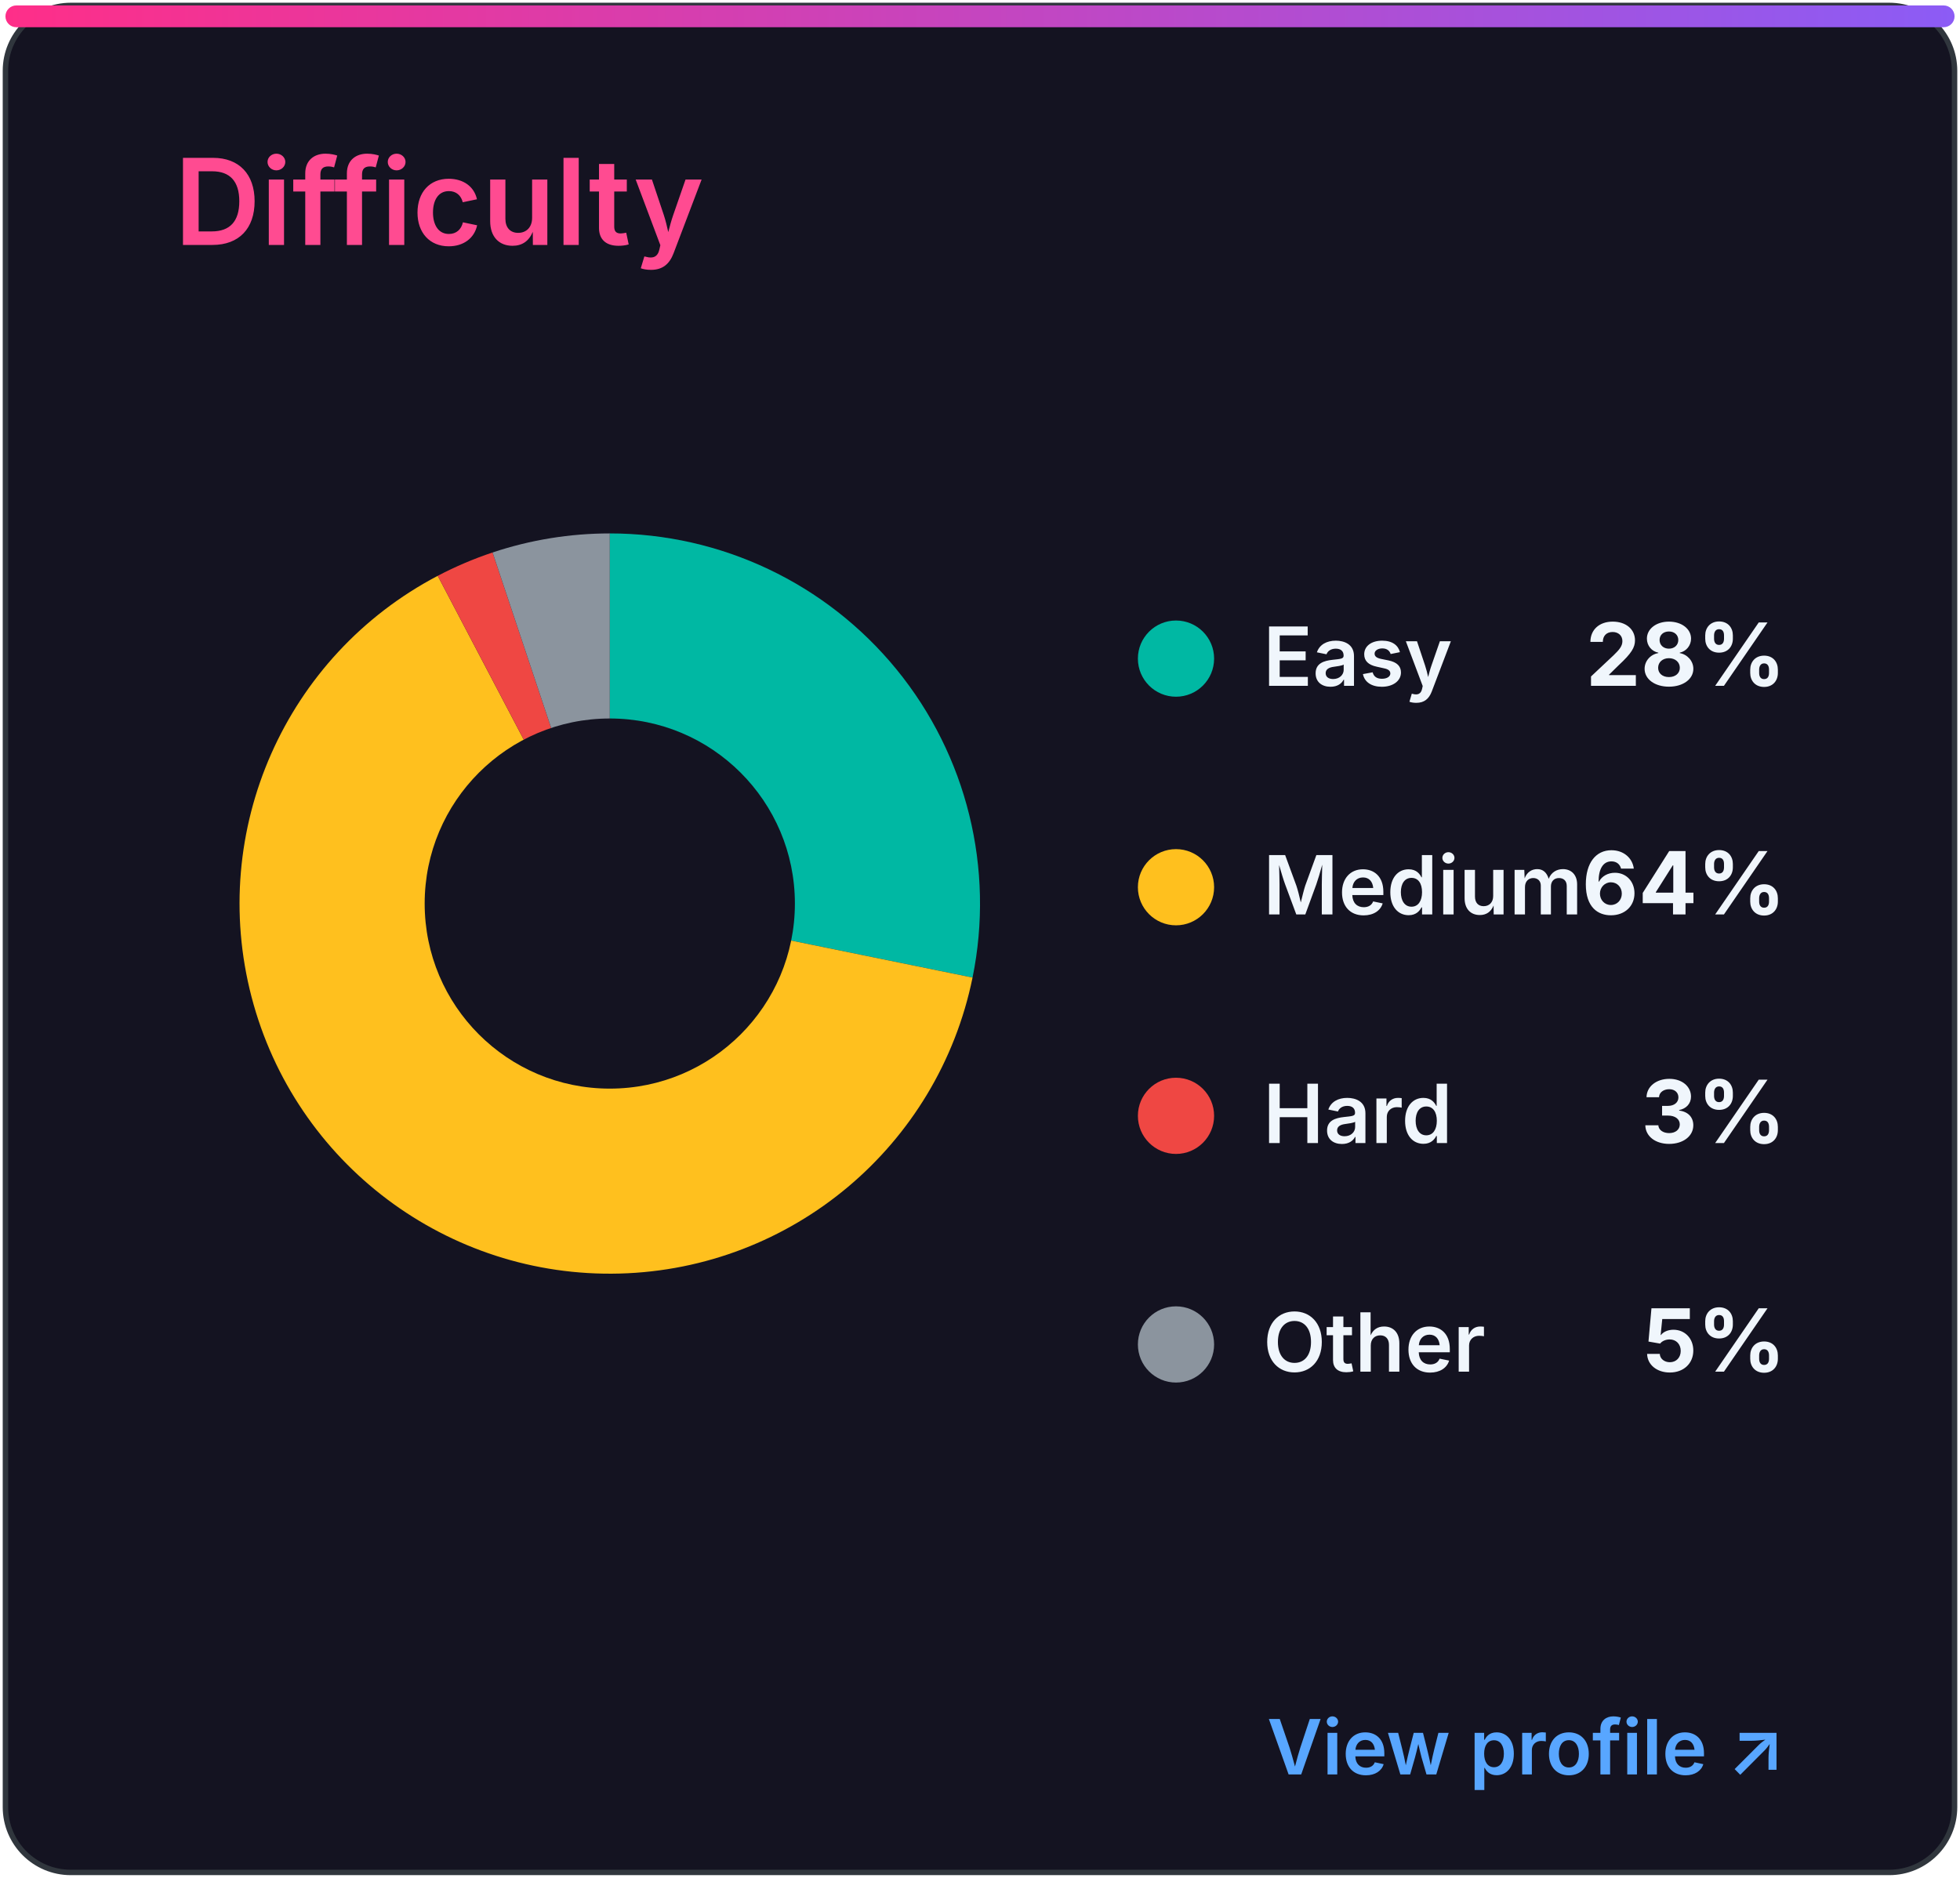
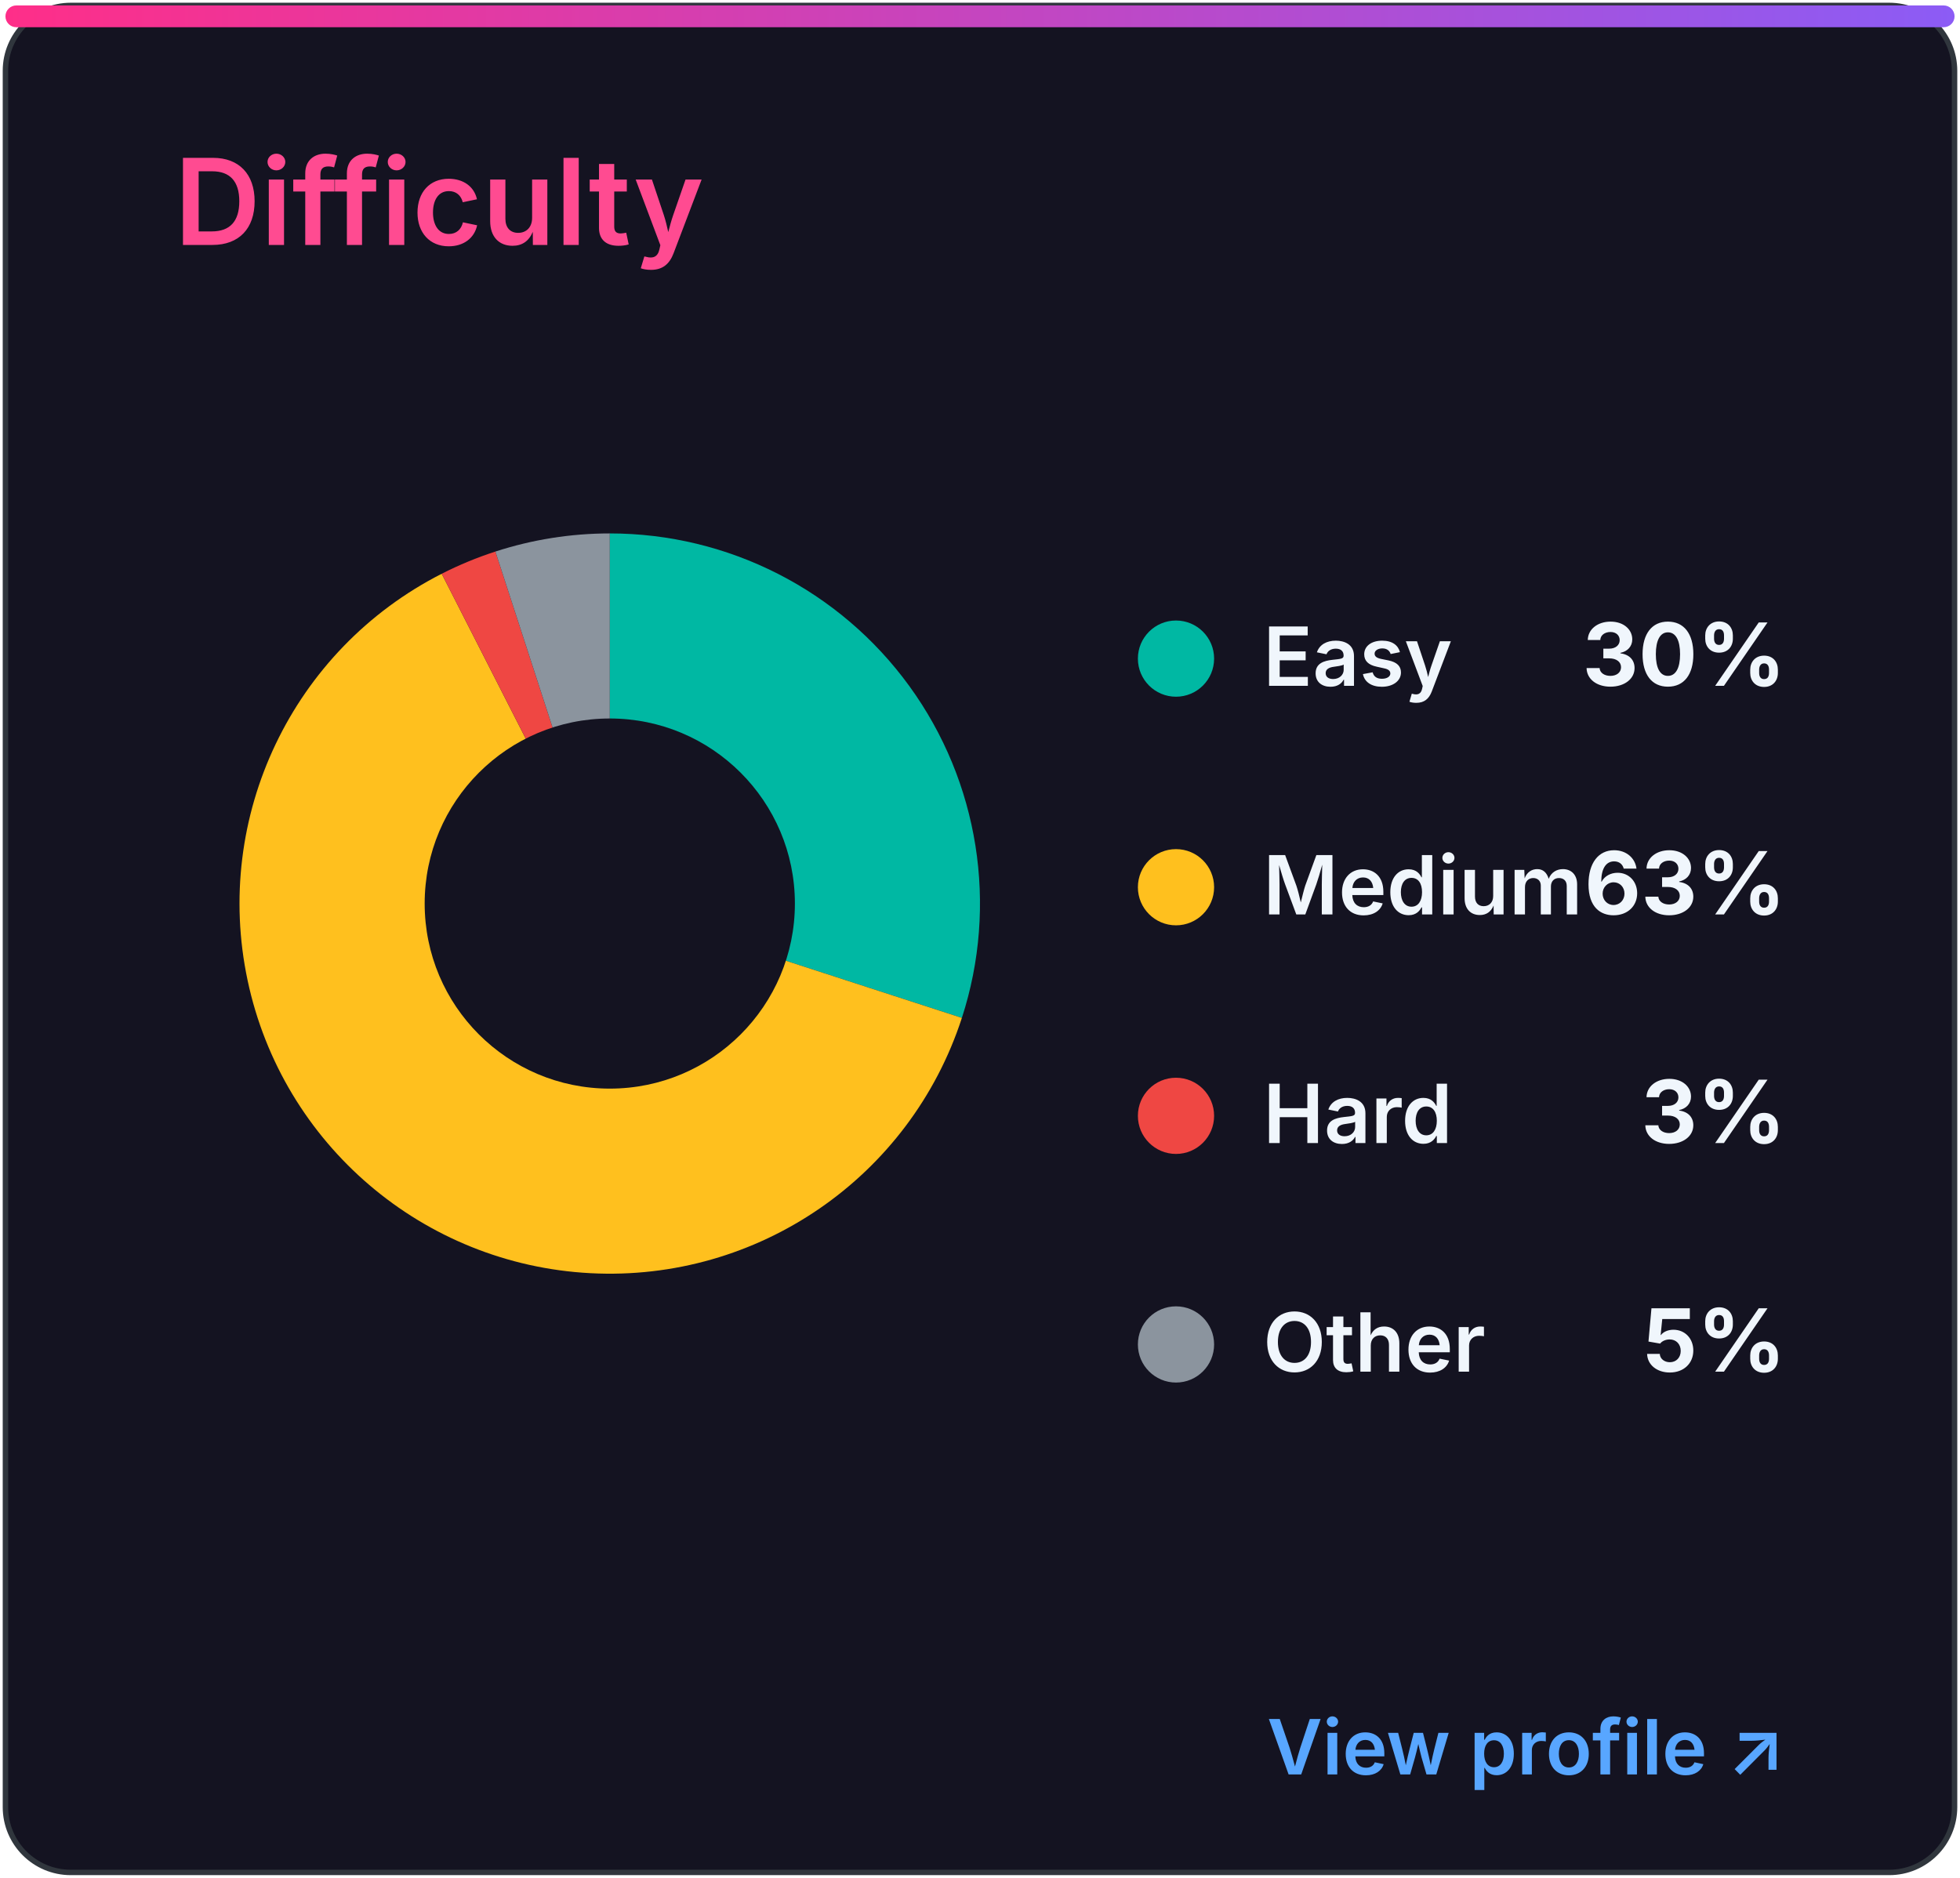
<svg xmlns="http://www.w3.org/2000/svg" width="360" height="345" viewBox="0 0 360 345" role="img" aria-labelledby="title desc">
  <defs>
    <linearGradient id="accent" x1="0" x2="1">
      <stop stop-color="#ff2e88" />
      <stop offset="1" stop-color="#8b5cf6" />
    </linearGradient>
    <clipPath id="bar">
      <rect x="32" y="82" width="296" height="8" rx="4" />
    </clipPath>
    <style>
.heading{font:600 22px -apple-system,BlinkMacSystemFont,'Segoe UI',sans-serif;fill:#ff4b91}
.eyebrow{font:600 10px -apple-system,BlinkMacSystemFont,'Segoe UI',sans-serif;letter-spacing:1.2px;fill:#8b949e}
.total{font:700 52px -apple-system,BlinkMacSystemFont,'Segoe UI',sans-serif;fill:#f0f6fc}
.metric{font:600 15px -apple-system,BlinkMacSystemFont,'Segoe UI',sans-serif;fill:#f0f6fc}
.count{font:700 16px -apple-system,BlinkMacSystemFont,'Segoe UI',sans-serif;fill:#f0f6fc}
.muted{font:500 13px -apple-system,BlinkMacSystemFont,'Segoe UI',sans-serif;fill:#8b949e}
.language{font:700 31px -apple-system,BlinkMacSystemFont,'Segoe UI',sans-serif;fill:#f0f6fc}
.link{font:600 14px -apple-system,BlinkMacSystemFont,'Segoe UI',sans-serif;fill:#58a6ff}
</style>
  </defs>
  <rect x="1" y="1" width="358" height="343" rx="12" fill="#141321" stroke="#30363d" />
  <rect x="1" y="1" width="358" height="4" rx="2" fill="url(#accent)" />
  <text x="32" y="45" class="heading">Difficulty</text>
-   <path d="M 112 166 L 112.00 98.00 A 68 68 0 0 1 178.63 179.60 Z" fill="#00b8a3" />
-   <path d="M 112 166 L 178.63 179.60 A 68 68 0 1 1 80.40 105.79 Z" fill="#ffc01e" />
-   <path d="M 112 166 L 80.40 105.79 A 68 68 0 0 1 90.47 101.50 Z" fill="#ef4743" />
-   <path d="M 112 166 L 90.47 101.50 A 68 68 0 0 1 112.00 98.00 Z" fill="#8b949e" />
+   <path d="M 112 166 L 112.00 98.00 A 68 68 0 0 1 176.67 187.01 Z" fill="#00b8a3" />
+   <path d="M 112 166 L 176.67 187.01 A 68 68 0 1 1 81.13 105.41 Z" fill="#ffc01e" />
+   <path d="M 112 166 L 81.13 105.41 A 68 68 0 0 1 90.99 101.33 Z" fill="#ef4743" />
+   <path d="M 112 166 L 90.99 101.33 A 68 68 0 0 1 112.00 98.00 Z" fill="#8b949e" />
  <circle cx="112" cy="166" r="34" fill="#141321" />
  <circle cx="216" cy="121" r="7" fill="#00b8a3" />
  <text x="232" y="126" class="metric">Easy</text>
-   <text x="328" y="126" class="count" text-anchor="end">28%</text>
+   <text x="328" y="126" class="count" text-anchor="end">30%</text>
  <circle cx="216" cy="163" r="7" fill="#ffc01e" />
  <text x="232" y="168" class="metric">Medium</text>
-   <text x="328" y="168" class="count" text-anchor="end">64%</text>
+   <text x="328" y="168" class="count" text-anchor="end">63%</text>
  <circle cx="216" cy="205" r="7" fill="#ef4743" />
  <text x="232" y="210" class="metric">Hard</text>
  <text x="328" y="210" class="count" text-anchor="end">3%</text>
  <circle cx="216" cy="247" r="7" fill="#8b949e" />
  <text x="232" y="252" class="metric">Other</text>
  <text x="328" y="252" class="count" text-anchor="end">5%</text>
  <text x="328" y="326" class="link" text-anchor="end">View profile ↗</text>
</svg>
